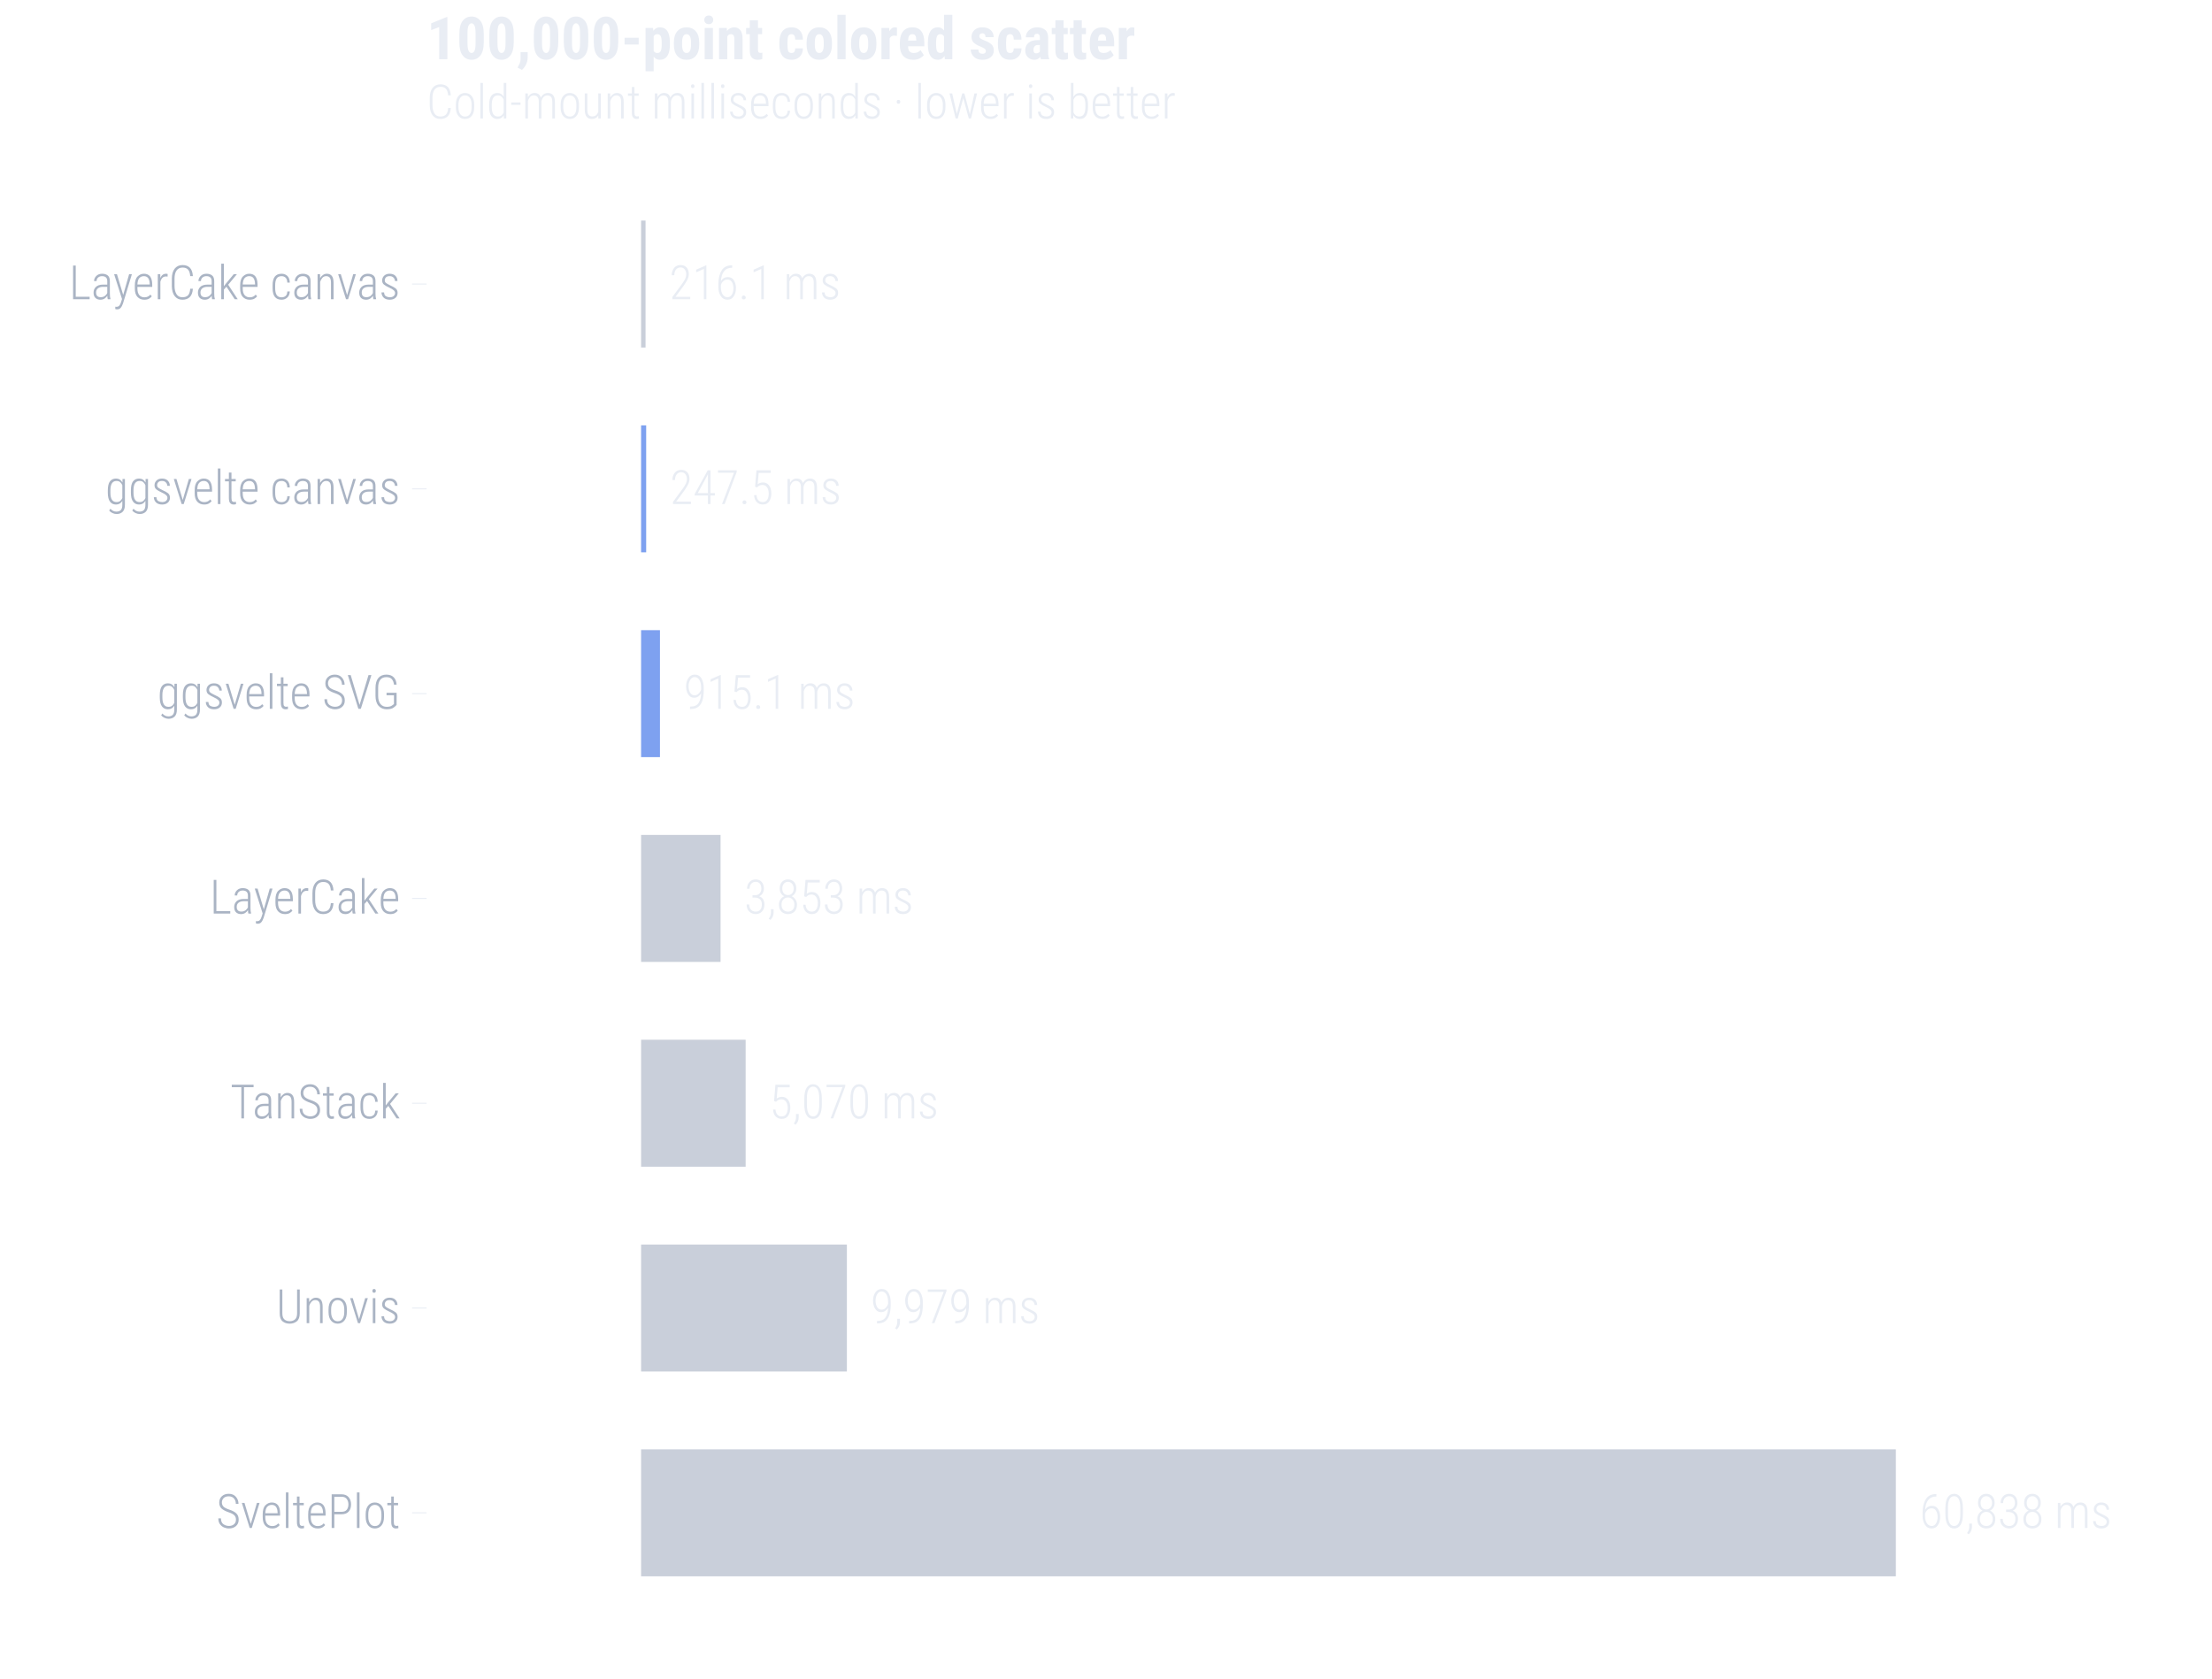
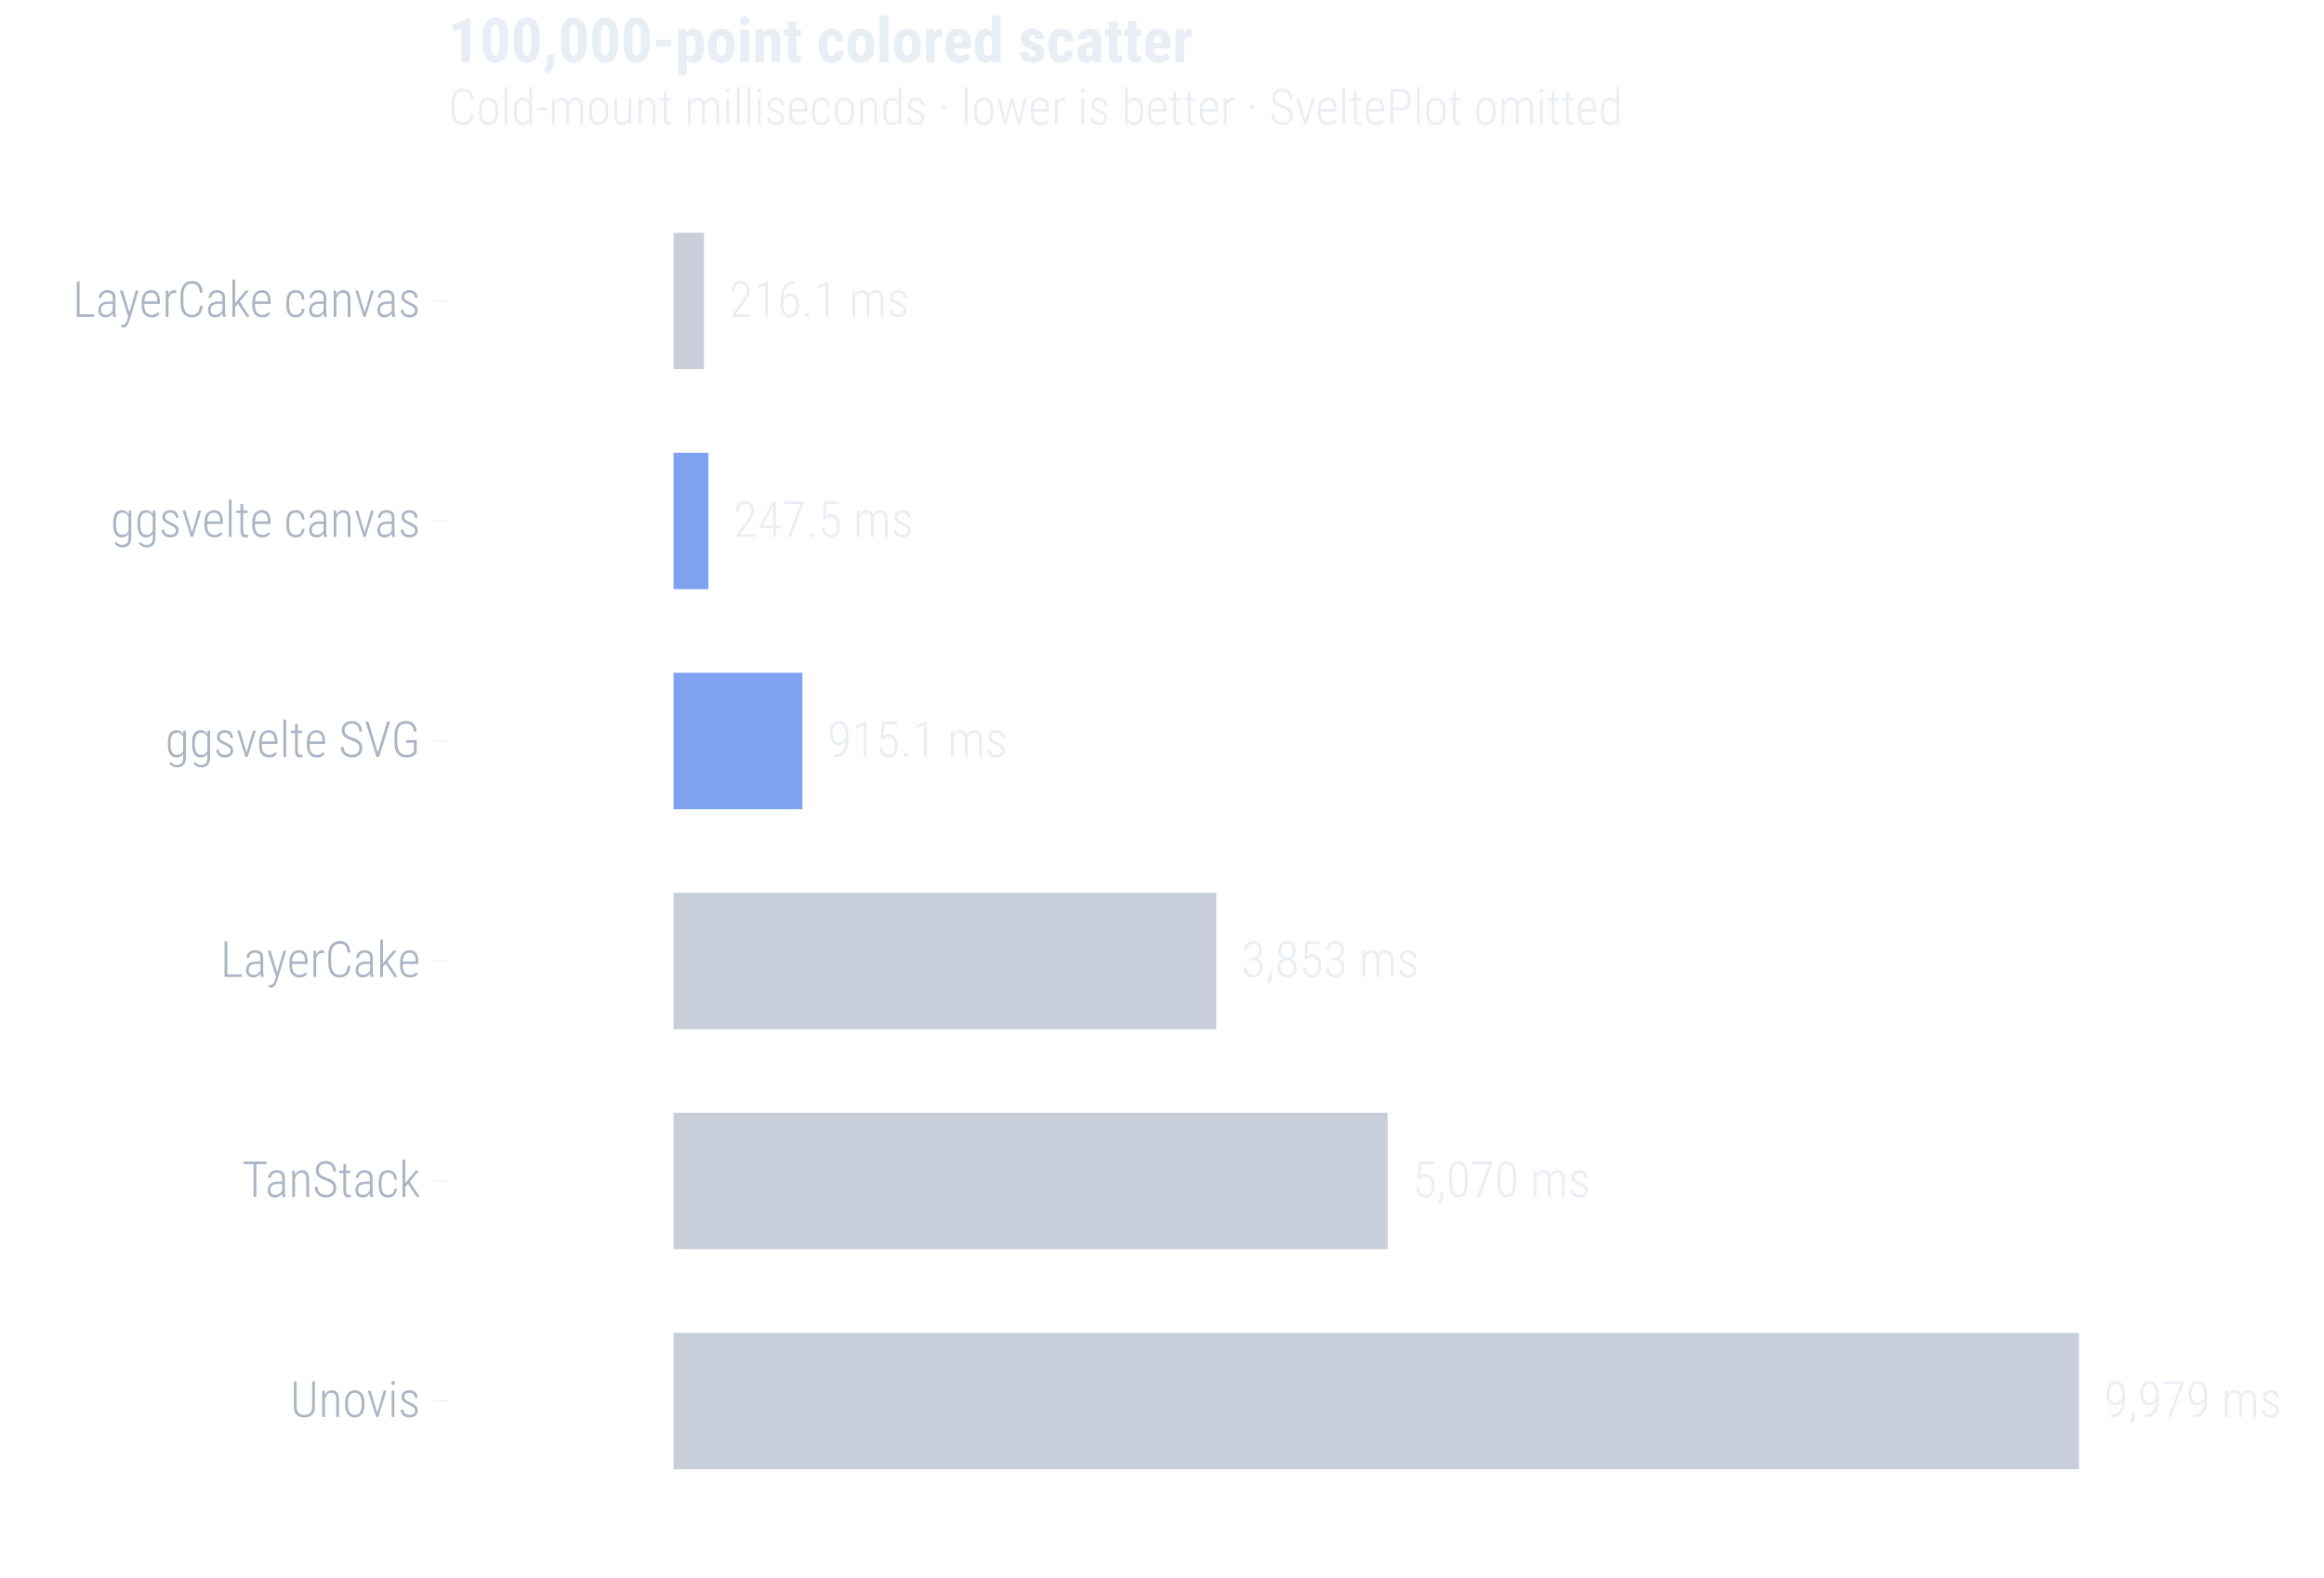
- <svg xmlns="http://www.w3.org/2000/svg" width="560" height="425" viewBox="0 0 560 425" role="img" aria-label="Bar chart of cold-mount time for a 100,000-point colored scatter: ggsvelte SVG 915.1 ms, ggsvelte canvas 247.5 ms, LayerCake 3,853 ms, LayerCake canvas 216.1 ms, TanStack 5,070 ms, Unovis 9,979 ms, SveltePlot 60,838 ms. Lower is better." class="gg-plot" font-family="&quot;Roboto Condensed&quot;, &quot;Arial Narrow&quot;, Arial, sans-serif" font-size="11" font-weight="300" text-rendering="optimizeLegibility" shape-rendering="geometricPrecision">
-   <rect class="gg-paper" width="560" height="425" fill="var(--gg-paper, transparent)" />
+ <svg xmlns="http://www.w3.org/2000/svg" width="560" height="380" viewBox="0 0 560 380" role="img" aria-label="Bar chart of cold-mount time for a 100,000-point colored scatter: ggsvelte SVG 915.1 ms, ggsvelte canvas 247.5 ms, LayerCake 3,853 ms, LayerCake canvas 216.1 ms, TanStack 5,070 ms, Unovis 9,979 ms. Lower is better. SveltePlot is omitted because it is too slow for this scale." class="gg-plot" font-family="&quot;Roboto Condensed&quot;, &quot;Arial Narrow&quot;, Arial, sans-serif" font-size="11" font-weight="300" text-rendering="optimizeLegibility" shape-rendering="geometricPrecision">
+   <rect class="gg-paper" width="560" height="380" fill="var(--gg-paper, transparent)" />
  <text class="gg-title" x="108" y="15" font-size="15" font-weight="700" fill="var(--gg-ink, #e9edf4)">100,000-point colored scatter</text>
-   <text class="gg-subtitle" x="108" y="30" font-size="12" font-weight="300" fill="var(--gg-ink, #e9edf4)">Cold-mount milliseconds · lower is better</text>
+   <text class="gg-subtitle" x="108" y="30" font-size="12" font-weight="300" fill="var(--gg-ink, #e9edf4)">Cold-mount milliseconds · lower is better · SveltePlot omitted</text>
  <defs>
    <clipPath id="gg-clip-0">
-       <rect width="448" height="363" />
+       <rect width="448" height="318" />
    </clipPath>
  </defs>
  <g class="gg-panel" data-panel="0" transform="translate(108,46)">
-     <rect class="gg-panel-background" width="448" height="363" fill="var(--gg-panel, transparent)" />
+     <rect class="gg-panel-background" width="448" height="318" fill="var(--gg-panel, transparent)" />
    <g class="gg-grid" stroke="var(--gg-grid, transparent)" stroke-width="0.25" vector-effect="non-scaling-stroke">
-       <line x1="54.3" y1="0" x2="54.3" y2="363" />
-       <line x1="158.73" y1="0" x2="158.73" y2="363" />
-       <line x1="263.16" y1="0" x2="263.16" y2="363" />
-       <line x1="367.59" y1="0" x2="367.59" y2="363" />
-       <line x1="0" y1="337.07" x2="448" y2="337.07" />
-       <line x1="0" y1="285.21" x2="448" y2="285.21" />
-       <line x1="0" y1="233.36" x2="448" y2="233.36" />
-       <line x1="0" y1="181.5" x2="448" y2="181.5" />
-       <line x1="0" y1="129.64" x2="448" y2="129.64" />
-       <line x1="0" y1="77.79" x2="448" y2="77.79" />
-       <line x1="0" y1="25.93" x2="448" y2="25.93" />
+       <line x1="54.3" y1="0" x2="54.3" y2="318" />
+       <line x1="122.18" y1="0" x2="122.18" y2="318" />
+       <line x1="190.06" y1="0" x2="190.06" y2="318" />
+       <line x1="257.94" y1="0" x2="257.94" y2="318" />
+       <line x1="325.82" y1="0" x2="325.82" y2="318" />
+       <line x1="393.7" y1="0" x2="393.7" y2="318" />
+       <line x1="0" y1="291.5" x2="448" y2="291.5" />
+       <line x1="0" y1="238.5" x2="448" y2="238.5" />
+       <line x1="0" y1="185.5" x2="448" y2="185.5" />
+       <line x1="0" y1="132.5" x2="448" y2="132.5" />
+       <line x1="0" y1="79.5" x2="448" y2="79.5" />
+       <line x1="0" y1="26.5" x2="448" y2="26.5" />
    </g>
    <g class="gg-marks" clip-path="url(#gg-clip-0)">
      <g class="gg-batch gg-rects" data-layer="0">
-         <rect x="54.3" y="9.85" width="1.13" height="32.15" fill="#c9cfda" />
-         <rect x="54.3" y="61.71" width="1.29" height="32.15" fill="#7ea1f0" />
-         <rect x="54.3" y="113.57" width="4.78" height="32.15" fill="#7ea1f0" />
-         <rect x="54.3" y="165.42" width="20.12" height="32.15" fill="#c9cfda" />
-         <rect x="54.3" y="217.28" width="26.47" height="32.15" fill="#c9cfda" />
-         <rect x="54.3" y="269.14" width="52.1" height="32.15" fill="#c9cfda" />
-         <rect x="54.3" y="321" width="317.66" height="32.15" fill="#c9cfda" />
+         <rect x="54.3" y="10.07" width="7.33" height="32.86" fill="#c9cfda" />
+         <rect x="54.3" y="63.07" width="8.4" height="32.86" fill="#7ea1f0" />
+         <rect x="54.3" y="116.07" width="31.06" height="32.86" fill="#7ea1f0" />
+         <rect x="54.3" y="169.07" width="130.78" height="32.86" fill="#c9cfda" />
+         <rect x="54.3" y="222.07" width="172.07" height="32.86" fill="#c9cfda" />
+         <rect x="54.3" y="275.07" width="338.67" height="32.86" fill="#c9cfda" />
      </g>
      <g class="gg-batch gg-glyphs" data-layer="1" font-size="12" text-anchor="start">
-         <text x="61.43" y="25.93" dy="0.32em" fill="var(--gg-ink, #e9edf4)">216.1 ms</text>
-         <text x="61.6" y="77.79" dy="0.32em" fill="var(--gg-ink, #e9edf4)">247.5 ms</text>
-         <text x="65.08" y="129.64" dy="0.32em" fill="var(--gg-ink, #e9edf4)">915.1 ms</text>
-         <text x="80.42" y="181.5" dy="0.32em" fill="var(--gg-ink, #e9edf4)">3,853 ms</text>
-         <text x="86.78" y="233.36" dy="0.32em" fill="var(--gg-ink, #e9edf4)">5,070 ms</text>
-         <text x="112.41" y="285.21" dy="0.32em" fill="var(--gg-ink, #e9edf4)">9,979 ms</text>
-         <text x="377.96" y="337.07" dy="0.32em" fill="var(--gg-ink, #e9edf4)">60,838 ms</text>
+         <text x="67.64" y="26.5" dy="0.32em" fill="var(--gg-ink, #e9edf4)">216.1 ms</text>
+         <text x="68.7" y="79.5" dy="0.32em" fill="var(--gg-ink, #e9edf4)">247.5 ms</text>
+         <text x="91.36" y="132.5" dy="0.32em" fill="var(--gg-ink, #e9edf4)">915.1 ms</text>
+         <text x="191.08" y="185.5" dy="0.32em" fill="var(--gg-ink, #e9edf4)">3,853 ms</text>
+         <text x="232.37" y="238.5" dy="0.32em" fill="var(--gg-ink, #e9edf4)">5,070 ms</text>
+         <text x="398.97" y="291.5" dy="0.32em" fill="var(--gg-ink, #e9edf4)">9,979 ms</text>
      </g>
    </g>
-     <rect class="gg-panel-border" width="448" height="363" fill="none" stroke="var(--gg-panelBorder, transparent)" stroke-width="0.5" vector-effect="non-scaling-stroke" />
+     <rect class="gg-panel-border" width="448" height="318" fill="none" stroke="var(--gg-panelBorder, transparent)" stroke-width="0.5" vector-effect="non-scaling-stroke" />
  </g>
  <g class="gg-axis gg-axis-y" transform="translate(108,46)">
-     <g class="gg-tick" transform="translate(0,337.07)">
-       <line x2="-3.67" stroke="var(--gg-tickColor, #e9edf4)" stroke-width="0.25" vector-effect="non-scaling-stroke" />
-       <text x="-6.67" dy="0.32em" text-anchor="end" fill="var(--gg-axisText, #aab4c4)" font-size="12" font-weight="300">SveltePlot</text>
-     </g>
-     <g class="gg-tick" transform="translate(0,285.21)">
+     <g class="gg-tick" transform="translate(0,291.5)">
      <line x2="-3.67" stroke="var(--gg-tickColor, #e9edf4)" stroke-width="0.25" vector-effect="non-scaling-stroke" />
      <text x="-6.67" dy="0.32em" text-anchor="end" fill="var(--gg-axisText, #aab4c4)" font-size="12" font-weight="300">Unovis</text>
    </g>
-     <g class="gg-tick" transform="translate(0,233.36)">
+     <g class="gg-tick" transform="translate(0,238.5)">
      <line x2="-3.67" stroke="var(--gg-tickColor, #e9edf4)" stroke-width="0.25" vector-effect="non-scaling-stroke" />
      <text x="-6.67" dy="0.32em" text-anchor="end" fill="var(--gg-axisText, #aab4c4)" font-size="12" font-weight="300">TanStack</text>
    </g>
-     <g class="gg-tick" transform="translate(0,181.5)">
+     <g class="gg-tick" transform="translate(0,185.5)">
      <line x2="-3.67" stroke="var(--gg-tickColor, #e9edf4)" stroke-width="0.25" vector-effect="non-scaling-stroke" />
      <text x="-6.67" dy="0.32em" text-anchor="end" fill="var(--gg-axisText, #aab4c4)" font-size="12" font-weight="300">LayerCake</text>
    </g>
-     <g class="gg-tick" transform="translate(0,129.64)">
+     <g class="gg-tick" transform="translate(0,132.5)">
      <line x2="-3.67" stroke="var(--gg-tickColor, #e9edf4)" stroke-width="0.25" vector-effect="non-scaling-stroke" />
      <text x="-6.67" dy="0.32em" text-anchor="end" fill="var(--gg-axisText, #aab4c4)" font-size="12" font-weight="300">ggsvelte SVG</text>
    </g>
-     <g class="gg-tick" transform="translate(0,77.79)">
+     <g class="gg-tick" transform="translate(0,79.5)">
      <line x2="-3.67" stroke="var(--gg-tickColor, #e9edf4)" stroke-width="0.25" vector-effect="non-scaling-stroke" />
      <text x="-6.67" dy="0.32em" text-anchor="end" fill="var(--gg-axisText, #aab4c4)" font-size="12" font-weight="300">ggsvelte canvas</text>
    </g>
-     <g class="gg-tick" transform="translate(0,25.93)">
+     <g class="gg-tick" transform="translate(0,26.5)">
      <line x2="-3.67" stroke="var(--gg-tickColor, #e9edf4)" stroke-width="0.25" vector-effect="non-scaling-stroke" />
      <text x="-6.67" dy="0.32em" text-anchor="end" fill="var(--gg-axisText, #aab4c4)" font-size="12" font-weight="300">LayerCake canvas</text>
    </g>
  </g>
</svg>
